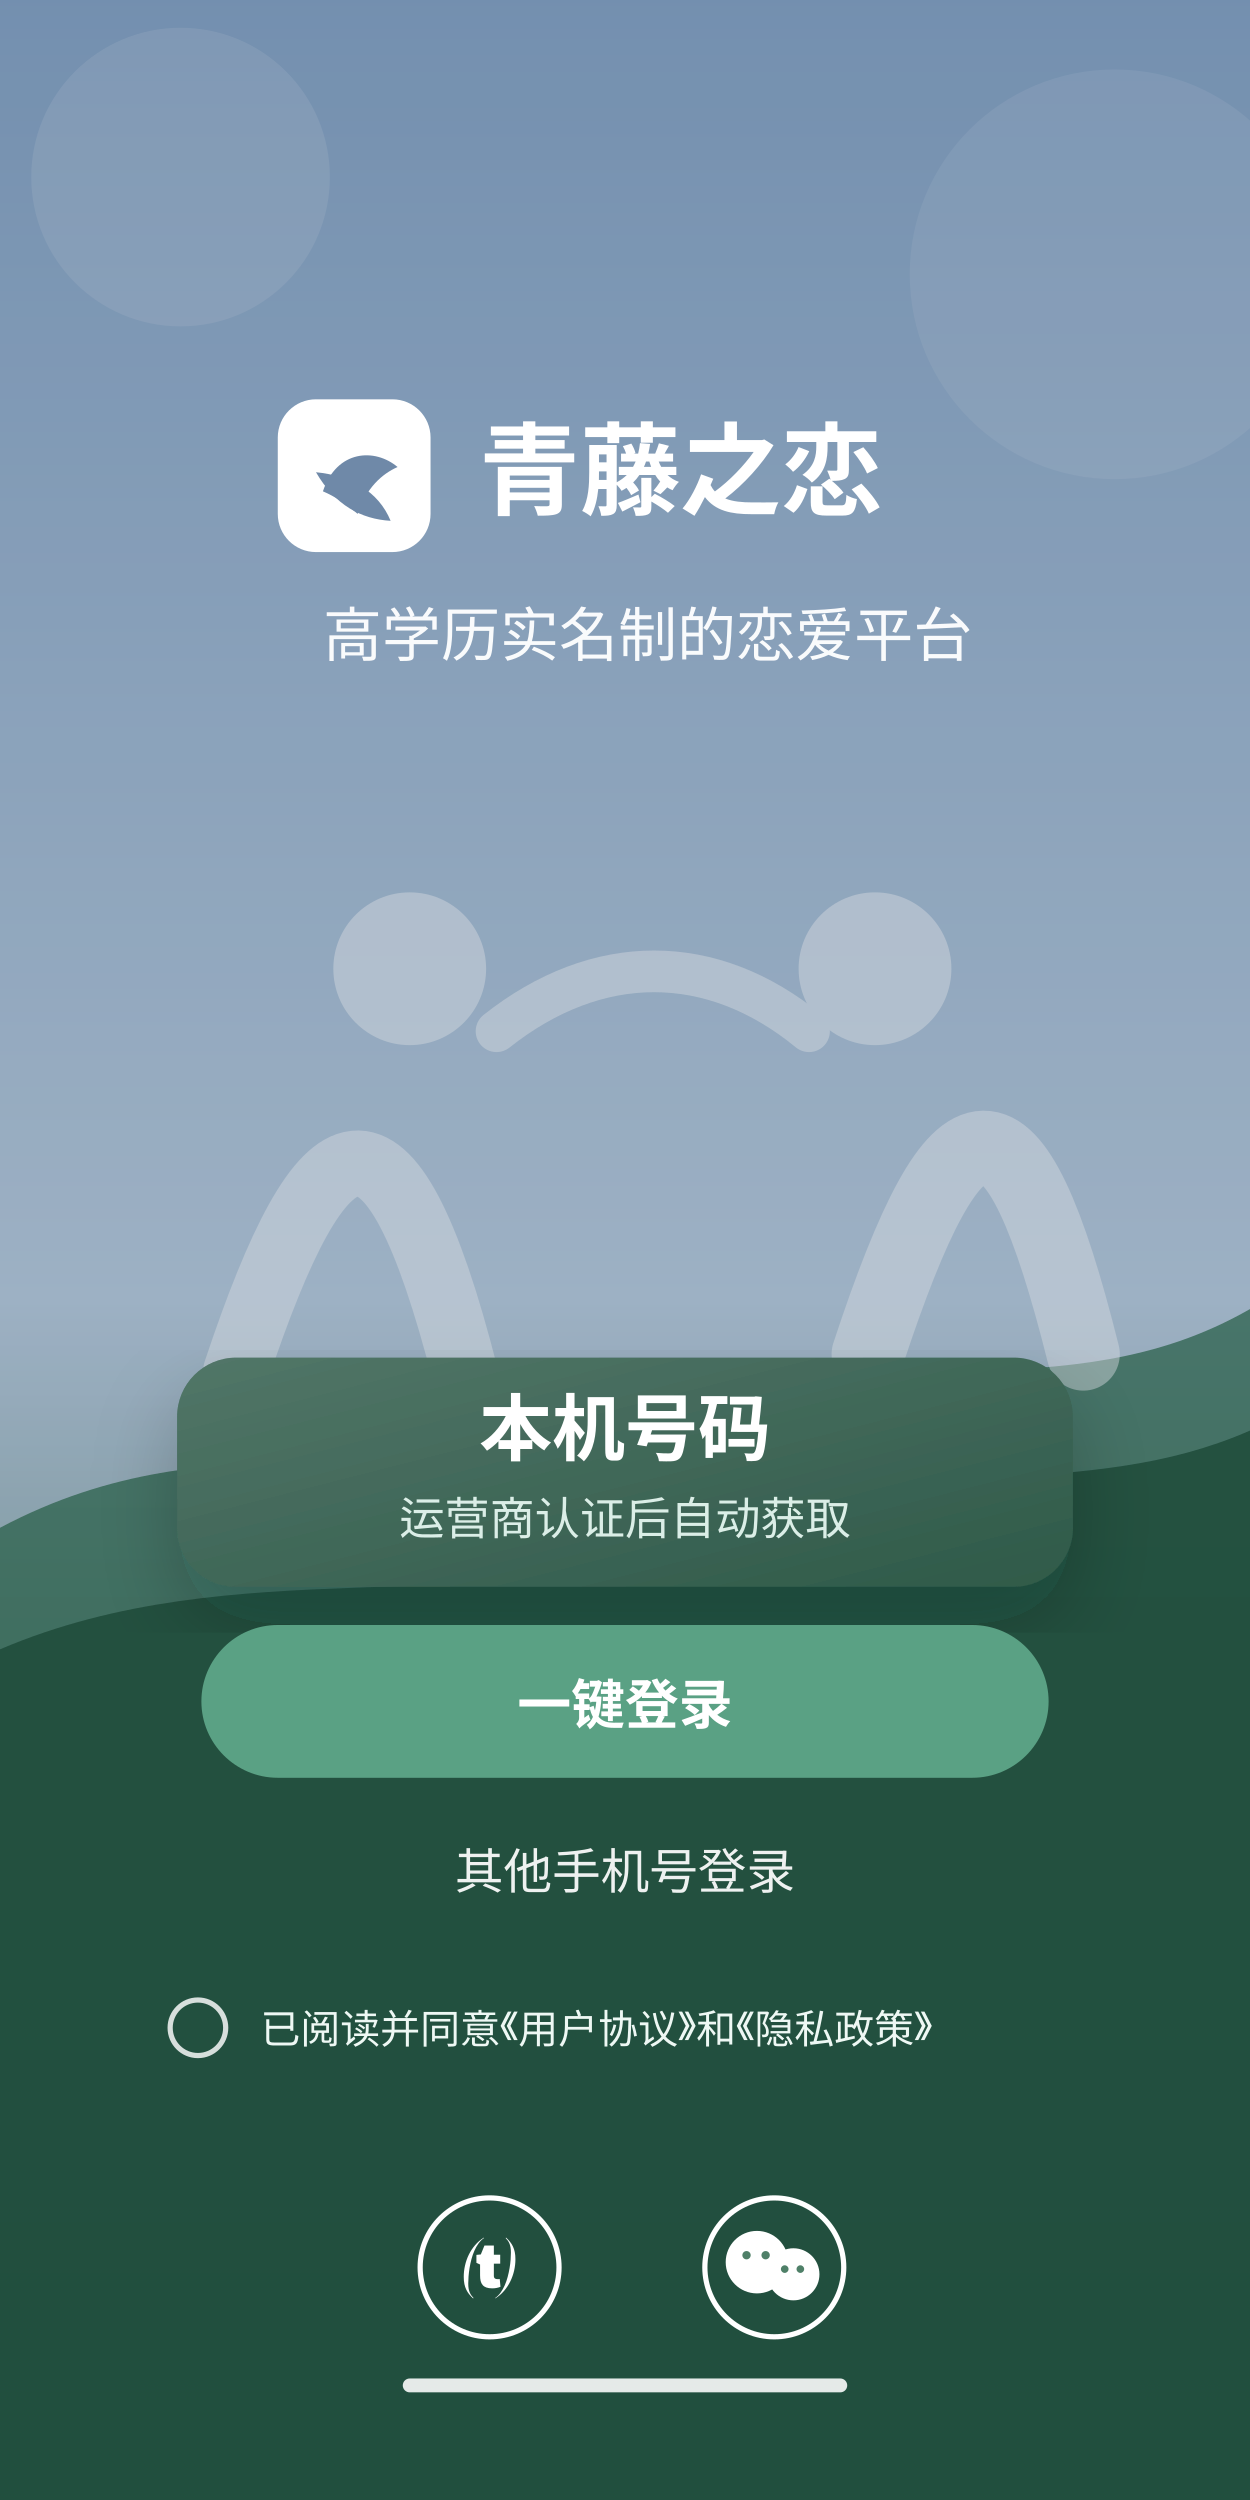
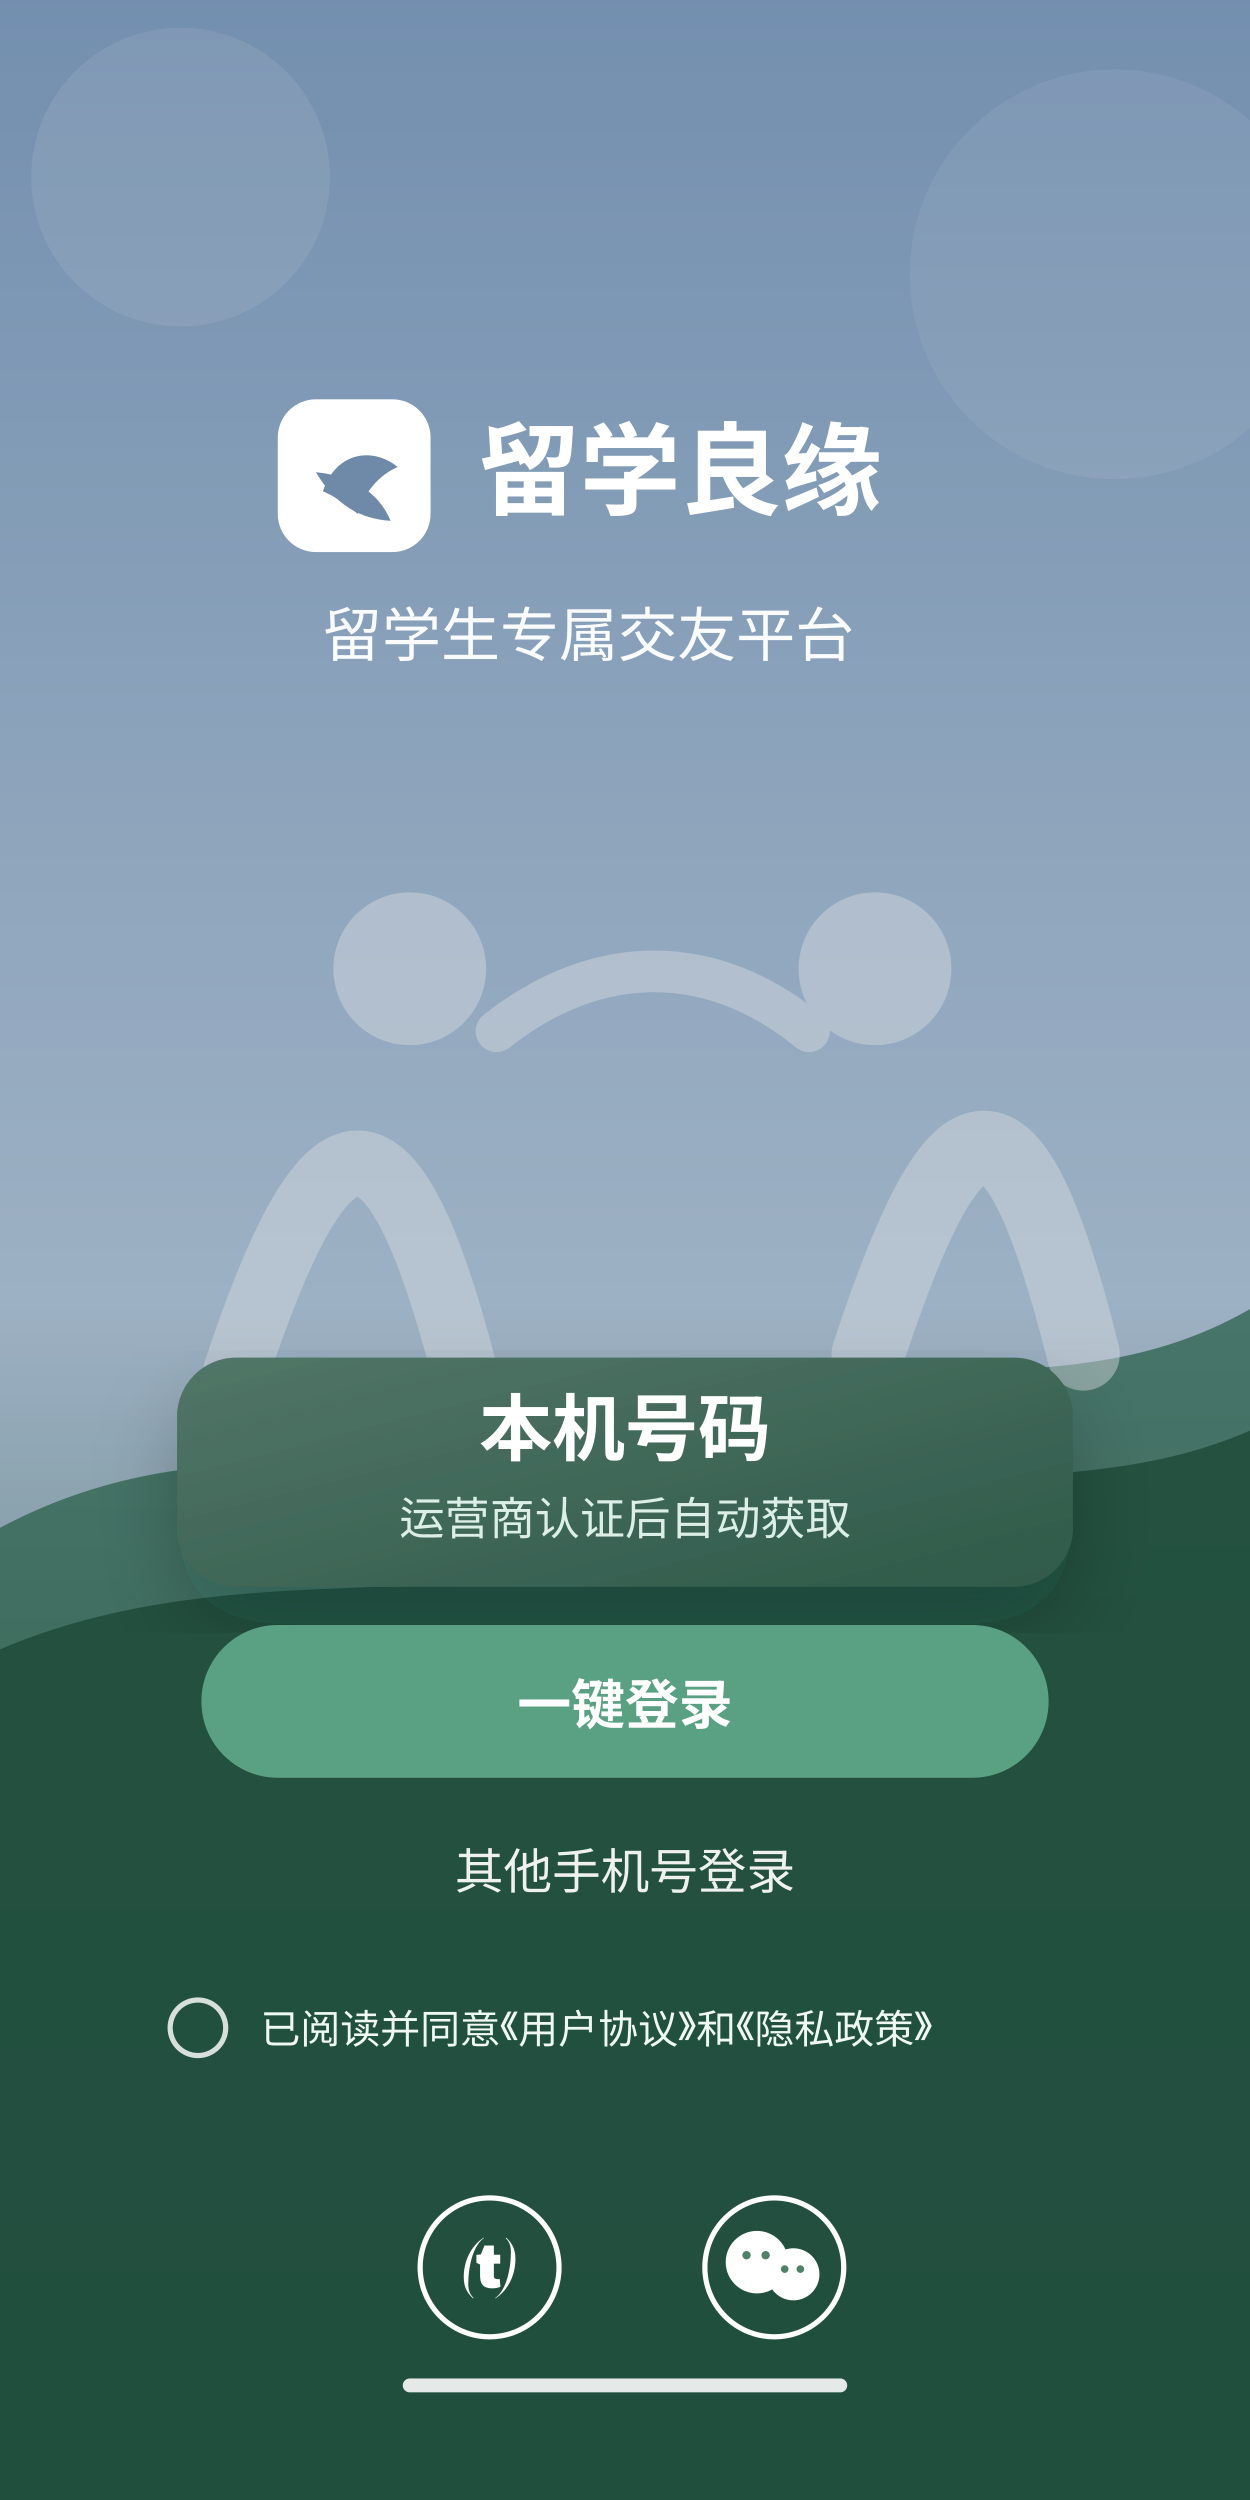
<svg xmlns="http://www.w3.org/2000/svg" width="720" height="1440" viewBox="0 0 720 1440" role="img" aria-labelledby="title desc">
  <defs>
    <linearGradient id="sky" x1="0" x2="0" y1="0" y2="1">
      <stop offset="0" stop-color="#86a5c7" />
      <stop offset="0.52" stop-color="#b8cde0" />
      <stop offset="1" stop-color="#406d4f" />
    </linearGradient>
    <linearGradient id="glass" x1="0" x2="1" y1="0" y2="1">
      <stop offset="0" stop-color="#ffffff" stop-opacity=".22" />
      <stop offset="1" stop-color="#ffffff" stop-opacity=".06" />
    </linearGradient>
    <filter id="shadow" x="-20%" y="-20%" width="140%" height="140%">
      <feDropShadow dx="0" dy="22" stdDeviation="24" flood-color="#102a22" flood-opacity=".22" />
    </filter>
  </defs>
  <rect width="720" height="1440" fill="url(#sky)" />
  <circle cx="104" cy="102" r="86" fill="#fff" opacity=".12" />
  <circle cx="642" cy="158" r="118" fill="#fff" opacity=".09" />
  <path d="M0 880 C128 812 234 866 354 822 C506 766 612 816 720 754 L720 1440 L0 1440 Z" fill="#2d6b4c" opacity=".72" />
  <path d="M0 950 C136 892 278 934 396 888 C536 834 624 866 720 824 L720 1440 L0 1440 Z" fill="#24563f" opacity=".9" />
  <g opacity=".48">
    <path d="M136 790 C186 640 224 620 268 792" stroke="#f7fbff" stroke-width="38" stroke-linecap="round" fill="none" />
    <path d="M500 780 C552 622 584 620 624 780" stroke="#f7fbff" stroke-width="42" stroke-linecap="round" fill="none" />
    <path d="M286 594 C344 548 410 548 466 594" stroke="#f7fbff" stroke-width="24" stroke-linecap="round" fill="none" />
    <circle cx="236" cy="558" r="44" fill="#f7fbff" />
    <circle cx="504" cy="558" r="44" fill="#f7fbff" />
  </g>
  <rect width="720" height="1440" fill="#0f172a" opacity=".16" />
  <g transform="translate(160 230)">
    <rect x="0" y="0" width="88" height="88" rx="22" fill="#fff" />
    <path d="M26 53 C34 29 56 28 69 39 C60 43 51 51 46 66 C39 60 33 56 26 53Z" fill="#6f89a8" />
    <path d="M22 42 C42 44 58 53 65 70 C48 69 33 61 22 42Z" fill="#6f89a8" />
  </g>
-   <text x="276" y="292" fill="#fff" font-size="58" font-family="PingFang SC, Microsoft YaHei, sans-serif" font-weight="700">青藤之恋</text>
-   <text x="186" y="378" fill="#fff" font-size="34" font-family="KaiTi, STKaiti, serif" opacity=".95">高学历实名制的恋爱平台</text>
+   <text x="276" y="292" fill="#fff" font-size="58" font-family="PingFang SC, Microsoft YaHei, sans-serif" font-weight="700">留学良缘</text>
+   <text x="186" y="378" fill="#fff" font-size="34" font-family="KaiTi, STKaiti, serif" opacity=".95">留学生专属交友平台</text>
  <g filter="url(#shadow)">
    <rect x="102" y="782" width="516" height="132" rx="34" fill="#214f3d" />
    <rect x="102" y="782" width="516" height="132" rx="34" fill="url(#glass)" />
    <text x="360" y="838" text-anchor="middle" fill="#fff" font-size="42" font-family="PingFang SC, Microsoft YaHei, sans-serif" font-weight="800">本机号码</text>
    <text x="360" y="884" text-anchor="middle" fill="#dbeee7" font-size="26" font-family="PingFang SC, Microsoft YaHei, sans-serif">运营商认证后自动获取</text>
  </g>
  <rect x="116" y="936" width="488" height="88" rx="44" fill="#5aa184" />
  <text x="360" y="993" text-anchor="middle" fill="#fff" font-size="31" font-family="PingFang SC, Microsoft YaHei, sans-serif" font-weight="700">一键登录</text>
  <text x="360" y="1088" text-anchor="middle" fill="#fff" font-size="28" font-family="PingFang SC, Microsoft YaHei, sans-serif" opacity=".92">其他手机号登录</text>
  <g transform="translate(96 1150)">
    <circle cx="18" cy="18" r="16" fill="none" stroke="#fff" stroke-width="3" opacity=".82" />
    <text x="54" y="27" fill="#eef8f4" font-size="23" font-family="PingFang SC, Microsoft YaHei, sans-serif">已阅读并同意《用户协议》和《隐私政策》</text>
  </g>
  <g transform="translate(238 1262)">
    <circle cx="44" cy="44" r="40" fill="none" stroke="#fff" stroke-width="3" />
    <text x="44" y="58" text-anchor="middle" fill="#fff" font-size="42" font-family="Arial, sans-serif"></text>
  </g>
  <g transform="translate(402 1262)">
    <circle cx="44" cy="44" r="40" fill="none" stroke="#fff" stroke-width="3" />
    <circle cx="34" cy="41" r="18" fill="#fff" />
    <circle cx="55" cy="48" r="15" fill="#fff" />
    <circle cx="28" cy="37" r="2.4" fill="#4f8068" />
    <circle cx="39" cy="37" r="2.4" fill="#4f8068" />
    <circle cx="50" cy="45" r="2.2" fill="#4f8068" />
    <circle cx="59" cy="45" r="2.2" fill="#4f8068" />
  </g>
  <rect x="232" y="1370" width="256" height="8" rx="4" fill="#fff" opacity=".88" />
</svg>
